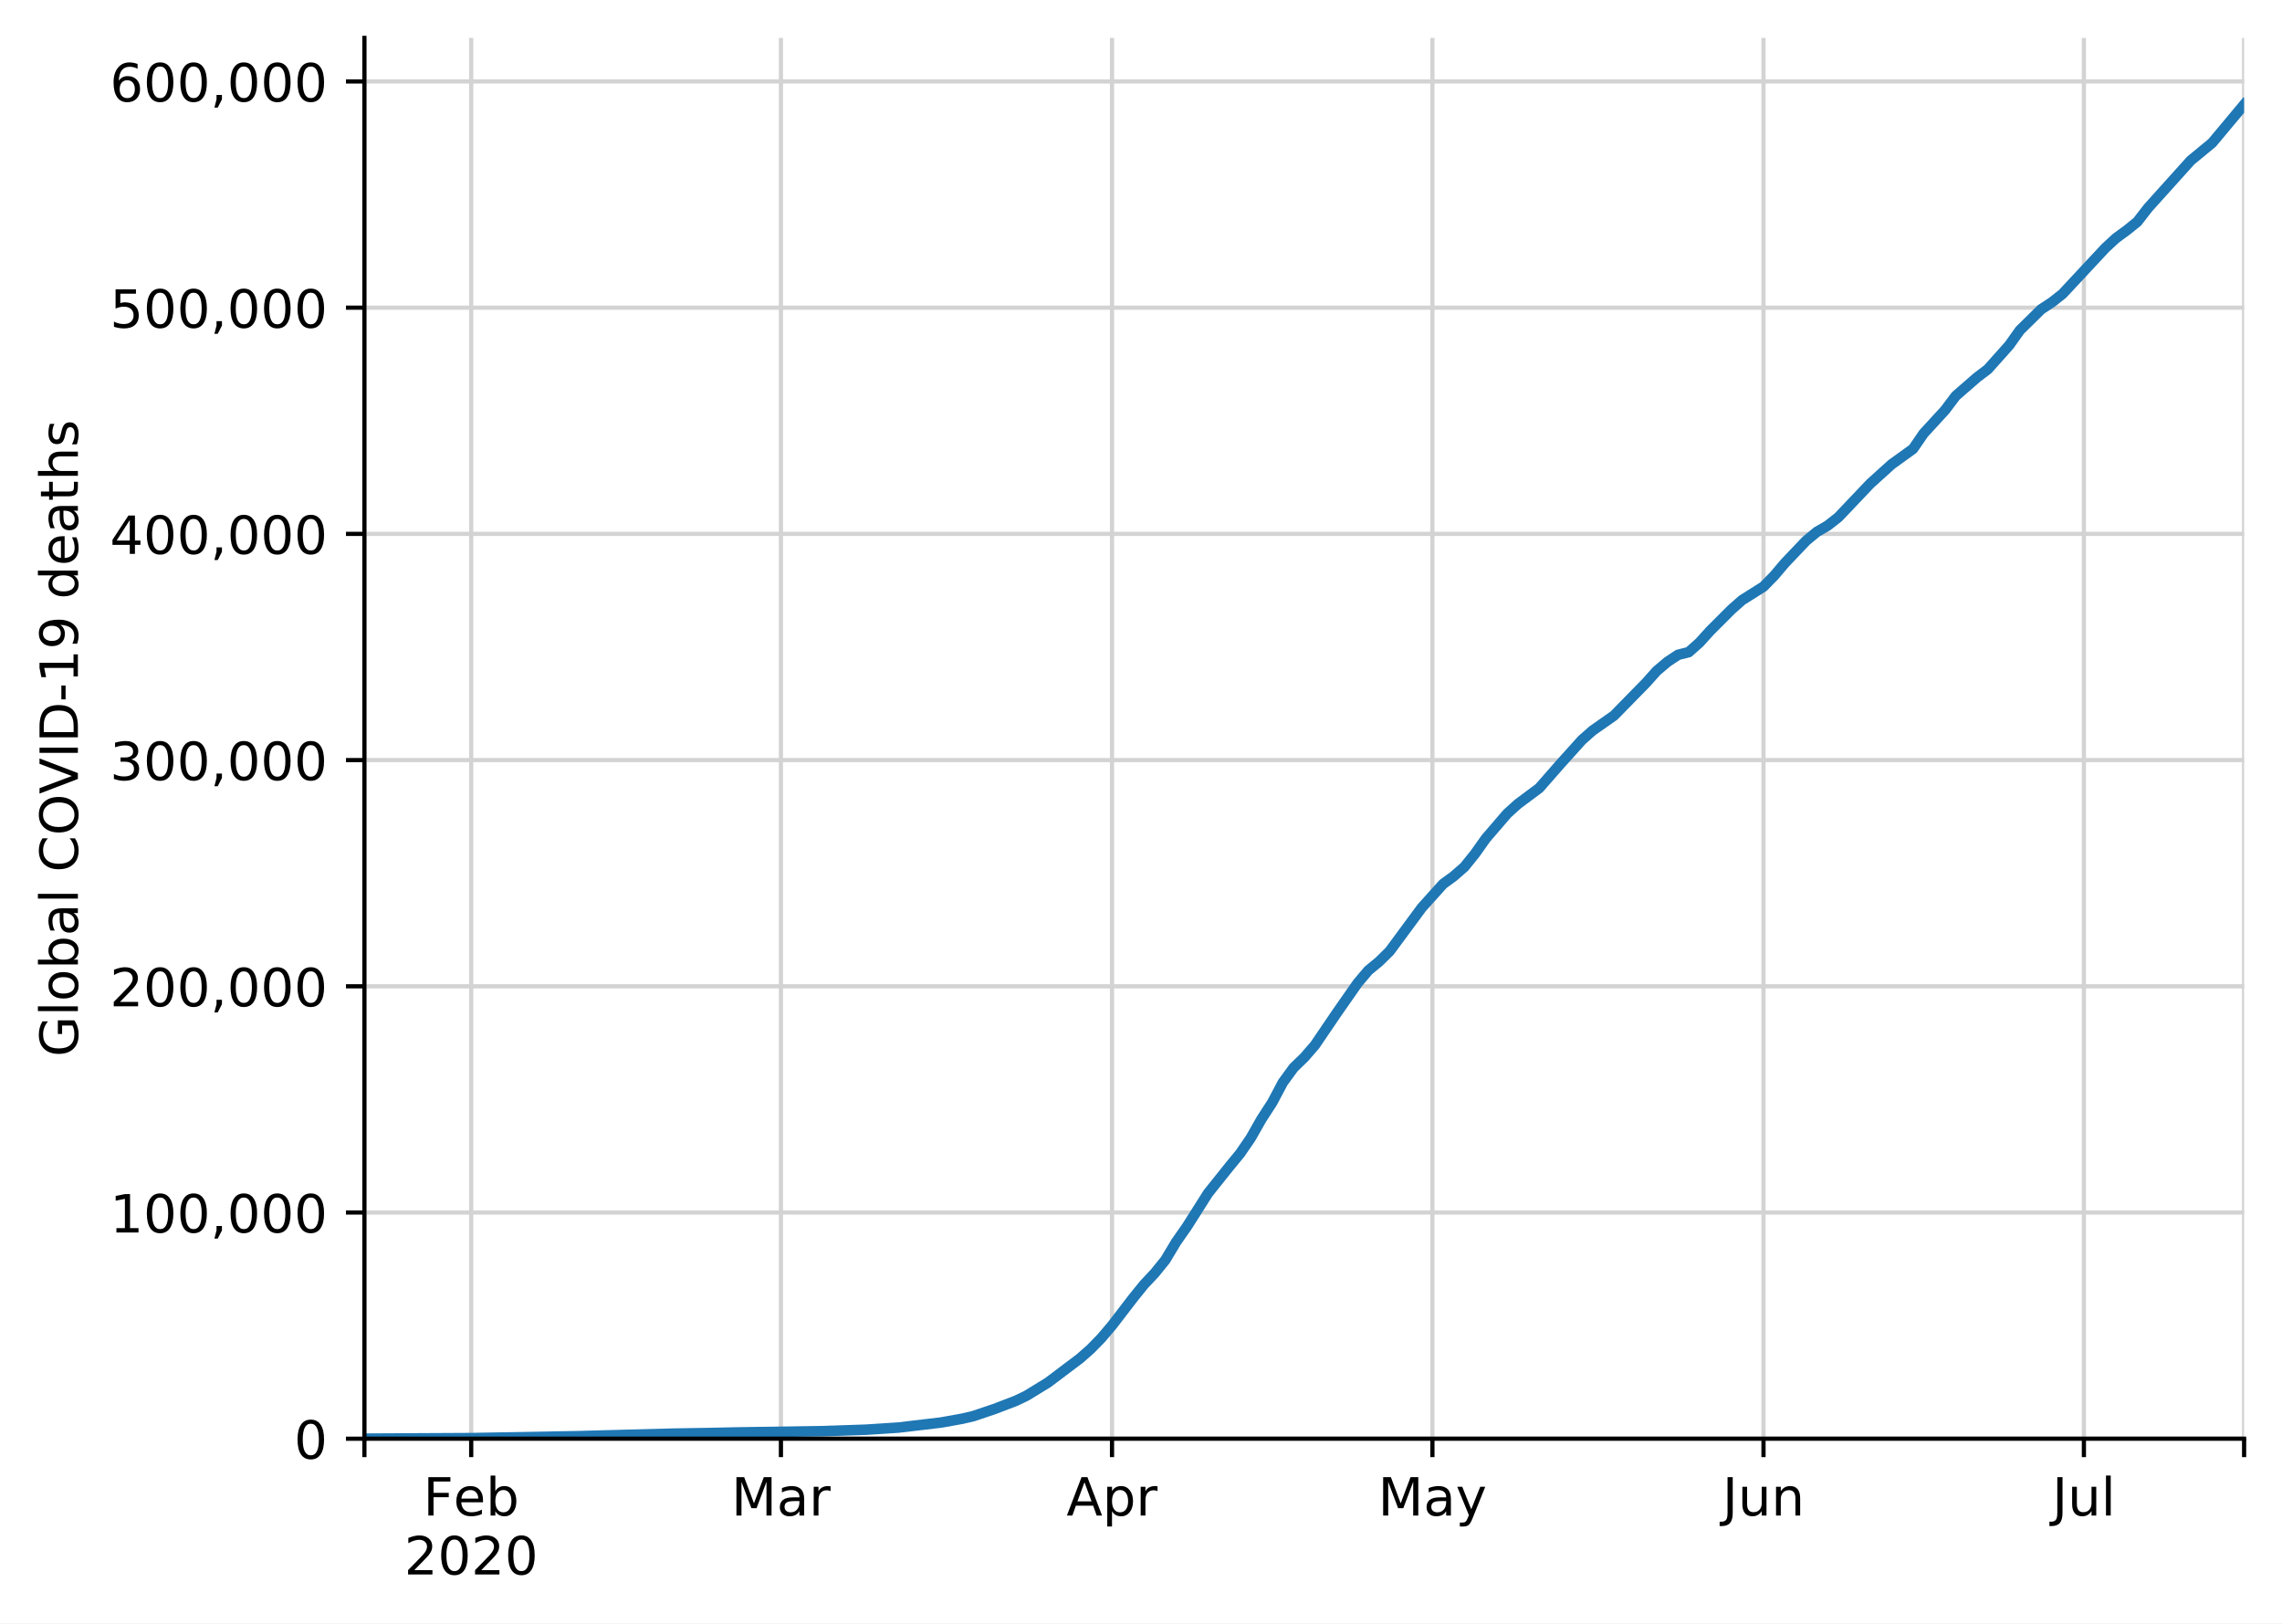
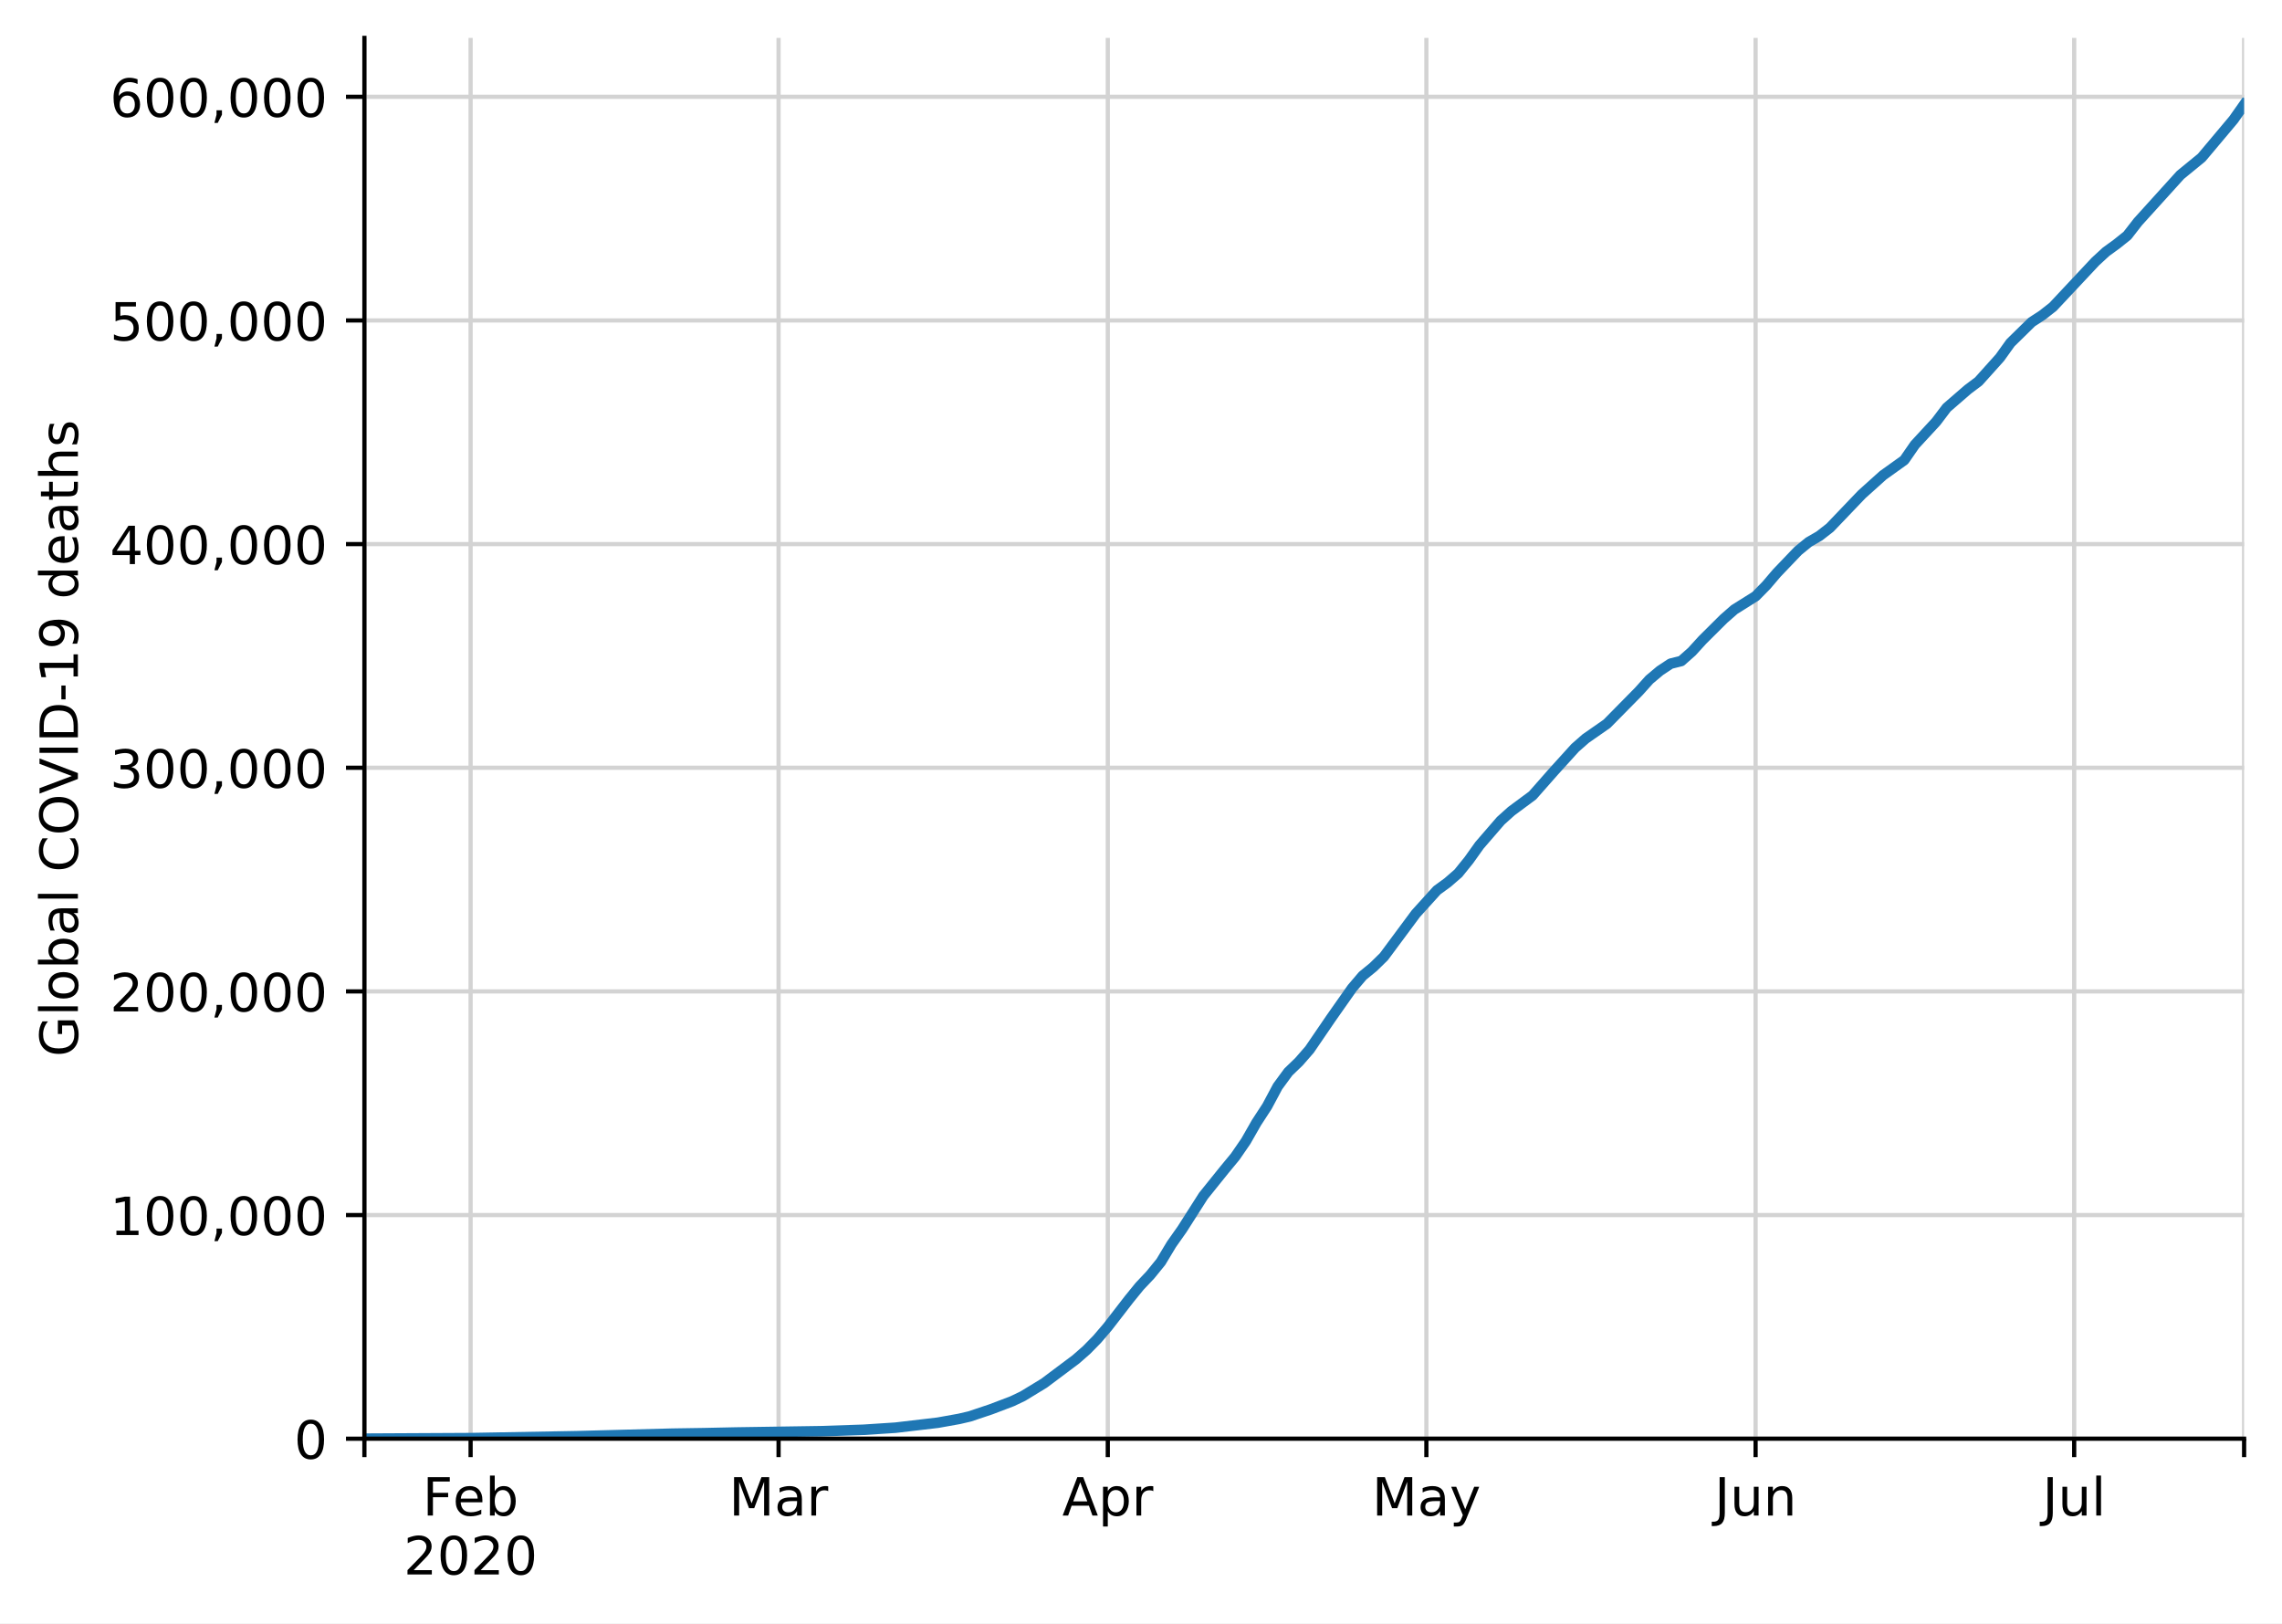
<svg xmlns="http://www.w3.org/2000/svg" xmlns:xlink="http://www.w3.org/1999/xlink" height="308.388pt" version="1.1" viewBox="0 0 433.551 308.388" width="433.551pt">
  <defs>
    <style type="text/css">
*{stroke-linecap:butt;stroke-linejoin:round;}
  </style>
  </defs>
  <g id="figure_1">
    <g id="patch_1">
      <path d="M 0 308.388  L 433.551 308.388  L 433.551 0  L 0 0  z " style="fill:#ffffff;" />
    </g>
    <g id="axes_1">
      <g id="patch_2">
        <path d="M 69.231 273.312  L 426.351 273.312  L 426.351 7.2  L 69.231 7.2  z " style="fill:#ffffff;" />
      </g>
      <g id="matplotlib.axis_1">
        <g id="xtick_1">
          <g id="line2d_1">
-             <path clip-path="url(#p2f08dda830)" d="M 69.231 273.312  L 69.231 7.2  " style="fill:none;stroke:#d3d3d3;stroke-linecap:square;stroke-width:0.8;" />
+             <path clip-path="url(#p3491b762e9)" d="M 69.231 273.312  L 69.231 7.2  " style="fill:none;stroke:#d3d3d3;stroke-linecap:square;stroke-width:0.8;" />
          </g>
          <g id="line2d_2">
            <defs>
-               <path d="M 0 0  L 0 3.5  " id="m5b307351af" style="stroke:#000000;stroke-width:0.8;" />
-             </defs>
-             <g>
-               <use style="stroke:#000000;stroke-width:0.8;" x="69.231" xlink:href="#m5b307351af" y="273.312" />
+               <path d="M 0 0  L 0 3.5  " id="m72e14ac298" style="stroke:#000000;stroke-width:0.8;" />
+             </defs>
+             <g>
+               <use style="stroke:#000000;stroke-width:0.8;" x="69.231" xlink:href="#m72e14ac298" y="273.312" />
            </g>
          </g>
        </g>
        <g id="xtick_2">
          <g id="line2d_3">
-             <path clip-path="url(#p2f08dda830)" d="M 89.522 273.312  L 89.522 7.2  " style="fill:none;stroke:#d3d3d3;stroke-linecap:square;stroke-width:0.8;" />
+             <path clip-path="url(#p3491b762e9)" d="M 89.408 273.312  L 89.408 7.2  " style="fill:none;stroke:#d3d3d3;stroke-linecap:square;stroke-width:0.8;" />
          </g>
          <g id="line2d_4">
            <g>
-               <use style="stroke:#000000;stroke-width:0.8;" x="89.522" xlink:href="#m5b307351af" y="273.312" />
+               <use style="stroke:#000000;stroke-width:0.8;" x="89.408" xlink:href="#m72e14ac298" y="273.312" />
            </g>
          </g>
          <g id="text_1">
            <defs>
              <path d="M 9.812 72.906  L 51.703 72.906  L 51.703 64.594  L 19.672 64.594  L 19.672 43.109  L 48.578 43.109  L 48.578 34.812  L 19.672 34.812  L 19.672 0  L 9.812 0  z " id="DejaVuSans-70" />
              <path d="M 56.203 29.594  L 56.203 25.203  L 14.891 25.203  Q 15.484 15.922 20.484 11.062  Q 25.484 6.203 34.422 6.203  Q 39.594 6.203 44.453 7.469  Q 49.312 8.734 54.109 11.281  L 54.109 2.781  Q 49.266 0.734 44.188 -0.344  Q 39.109 -1.422 33.891 -1.422  Q 20.797 -1.422 13.156 6.188  Q 5.516 13.812 5.516 26.812  Q 5.516 40.234 12.766 48.109  Q 20.016 56 32.328 56  Q 43.359 56 49.781 48.891  Q 56.203 41.797 56.203 29.594  z M 47.219 32.234  Q 47.125 39.594 43.094 43.984  Q 39.062 48.391 32.422 48.391  Q 24.906 48.391 20.391 44.141  Q 15.875 39.891 15.188 32.172  z " id="DejaVuSans-101" />
              <path d="M 48.688 27.297  Q 48.688 37.203 44.609 42.844  Q 40.531 48.484 33.406 48.484  Q 26.266 48.484 22.188 42.844  Q 18.109 37.203 18.109 27.297  Q 18.109 17.391 22.188 11.75  Q 26.266 6.109 33.406 6.109  Q 40.531 6.109 44.609 11.75  Q 48.688 17.391 48.688 27.297  z M 18.109 46.391  Q 20.953 51.266 25.266 53.625  Q 29.594 56 35.594 56  Q 45.562 56 51.781 48.094  Q 58.016 40.188 58.016 27.297  Q 58.016 14.406 51.781 6.484  Q 45.562 -1.422 35.594 -1.422  Q 29.594 -1.422 25.266 0.953  Q 20.953 3.328 18.109 8.203  L 18.109 0  L 9.078 0  L 9.078 75.984  L 18.109 75.984  z " id="DejaVuSans-98" />
            </defs>
-             <g transform="translate(80.3995 287.9104)scale(0.1 -0.1)">
+             <g transform="translate(80.28486 287.9104)scale(0.1 -0.1)">
              <use xlink:href="#DejaVuSans-70" />
              <use x="57.441" xlink:href="#DejaVuSans-101" />
              <use x="118.965" xlink:href="#DejaVuSans-98" />
            </g>
            <defs>
              <path d="M 19.188 8.297  L 53.609 8.297  L 53.609 0  L 7.328 0  L 7.328 8.297  Q 12.938 14.109 22.625 23.891  Q 32.328 33.688 34.812 36.531  Q 39.547 41.844 41.422 45.531  Q 43.312 49.219 43.312 52.781  Q 43.312 58.594 39.234 62.25  Q 35.156 65.922 28.609 65.922  Q 23.969 65.922 18.812 64.312  Q 13.672 62.703 7.812 59.422  L 7.812 69.391  Q 13.766 71.781 18.938 73  Q 24.125 74.219 28.422 74.219  Q 39.75 74.219 46.484 68.547  Q 53.219 62.891 53.219 53.422  Q 53.219 48.922 51.531 44.891  Q 49.859 40.875 45.406 35.406  Q 44.188 33.984 37.641 27.219  Q 31.109 20.453 19.188 8.297  z " id="DejaVuSans-50" />
              <path d="M 31.781 66.406  Q 24.172 66.406 20.328 58.906  Q 16.5 51.422 16.5 36.375  Q 16.5 21.391 20.328 13.891  Q 24.172 6.391 31.781 6.391  Q 39.453 6.391 43.281 13.891  Q 47.125 21.391 47.125 36.375  Q 47.125 51.422 43.281 58.906  Q 39.453 66.406 31.781 66.406  z M 31.781 74.219  Q 44.047 74.219 50.516 64.516  Q 56.984 54.828 56.984 36.375  Q 56.984 17.969 50.516 8.266  Q 44.047 -1.422 31.781 -1.422  Q 19.531 -1.422 13.062 8.266  Q 6.594 17.969 6.594 36.375  Q 6.594 54.828 13.062 64.516  Q 19.531 74.219 31.781 74.219  z " id="DejaVuSans-48" />
            </defs>
-             <g transform="translate(76.79716 299.1082)scale(0.1 -0.1)">
+             <g transform="translate(76.68252 299.1082)scale(0.1 -0.1)">
              <use xlink:href="#DejaVuSans-50" />
              <use x="63.623" xlink:href="#DejaVuSans-48" />
              <use x="127.246" xlink:href="#DejaVuSans-50" />
              <use x="190.869" xlink:href="#DejaVuSans-48" />
            </g>
          </g>
        </g>
        <g id="xtick_3">
          <g id="line2d_5">
-             <path clip-path="url(#p2f08dda830)" d="M 148.366 273.312  L 148.366 7.2  " style="fill:none;stroke:#d3d3d3;stroke-linecap:square;stroke-width:0.8;" />
+             <path clip-path="url(#p3491b762e9)" d="M 147.919 273.312  L 147.919 7.2  " style="fill:none;stroke:#d3d3d3;stroke-linecap:square;stroke-width:0.8;" />
          </g>
          <g id="line2d_6">
            <g>
-               <use style="stroke:#000000;stroke-width:0.8;" x="148.366" xlink:href="#m5b307351af" y="273.312" />
+               <use style="stroke:#000000;stroke-width:0.8;" x="147.919" xlink:href="#m72e14ac298" y="273.312" />
            </g>
          </g>
          <g id="text_2">
            <defs>
              <path d="M 9.812 72.906  L 24.516 72.906  L 43.109 23.297  L 61.812 72.906  L 76.516 72.906  L 76.516 0  L 66.891 0  L 66.891 64.016  L 48.094 14.016  L 38.188 14.016  L 19.391 64.016  L 19.391 0  L 9.812 0  z " id="DejaVuSans-77" />
              <path d="M 34.281 27.484  Q 23.391 27.484 19.188 25  Q 14.984 22.516 14.984 16.5  Q 14.984 11.719 18.141 8.906  Q 21.297 6.109 26.703 6.109  Q 34.188 6.109 38.703 11.406  Q 43.219 16.703 43.219 25.484  L 43.219 27.484  z M 52.203 31.203  L 52.203 0  L 43.219 0  L 43.219 8.297  Q 40.141 3.328 35.547 0.953  Q 30.953 -1.422 24.312 -1.422  Q 15.922 -1.422 10.953 3.297  Q 6 8.016 6 15.922  Q 6 25.141 12.172 29.828  Q 18.359 34.516 30.609 34.516  L 43.219 34.516  L 43.219 35.406  Q 43.219 41.609 39.141 45  Q 35.062 48.391 27.688 48.391  Q 23 48.391 18.547 47.266  Q 14.109 46.141 10.016 43.891  L 10.016 52.203  Q 14.938 54.109 19.578 55.047  Q 24.219 56 28.609 56  Q 40.484 56 46.344 49.844  Q 52.203 43.703 52.203 31.203  z " id="DejaVuSans-97" />
              <path d="M 41.109 46.297  Q 39.594 47.172 37.812 47.578  Q 36.031 48 33.891 48  Q 26.266 48 22.188 43.047  Q 18.109 38.094 18.109 28.812  L 18.109 0  L 9.078 0  L 9.078 54.688  L 18.109 54.688  L 18.109 46.188  Q 20.953 51.172 25.484 53.578  Q 30.031 56 36.531 56  Q 37.453 56 38.578 55.875  Q 39.703 55.766 41.062 55.516  z " id="DejaVuSans-114" />
            </defs>
-             <g transform="translate(138.9322 287.9104)scale(0.1 -0.1)">
+             <g transform="translate(138.4851 287.9104)scale(0.1 -0.1)">
              <use xlink:href="#DejaVuSans-77" />
              <use x="86.279" xlink:href="#DejaVuSans-97" />
              <use x="147.559" xlink:href="#DejaVuSans-114" />
            </g>
          </g>
        </g>
        <g id="xtick_4">
          <g id="line2d_7">
-             <path clip-path="url(#p2f08dda830)" d="M 211.268 273.312  L 211.268 7.2  " style="fill:none;stroke:#d3d3d3;stroke-linecap:square;stroke-width:0.8;" />
+             <path clip-path="url(#p3491b762e9)" d="M 210.465 273.312  L 210.465 7.2  " style="fill:none;stroke:#d3d3d3;stroke-linecap:square;stroke-width:0.8;" />
          </g>
          <g id="line2d_8">
            <g>
-               <use style="stroke:#000000;stroke-width:0.8;" x="211.268" xlink:href="#m5b307351af" y="273.312" />
+               <use style="stroke:#000000;stroke-width:0.8;" x="210.465" xlink:href="#m72e14ac298" y="273.312" />
            </g>
          </g>
          <g id="text_3">
            <defs>
              <path d="M 34.188 63.188  L 20.797 26.906  L 47.609 26.906  z M 28.609 72.906  L 39.797 72.906  L 67.578 0  L 57.328 0  L 50.688 18.703  L 17.828 18.703  L 11.188 0  L 0.781 0  z " id="DejaVuSans-65" />
              <path d="M 18.109 8.203  L 18.109 -20.797  L 9.078 -20.797  L 9.078 54.688  L 18.109 54.688  L 18.109 46.391  Q 20.953 51.266 25.266 53.625  Q 29.594 56 35.594 56  Q 45.562 56 51.781 48.094  Q 58.016 40.188 58.016 27.297  Q 58.016 14.406 51.781 6.484  Q 45.562 -1.422 35.594 -1.422  Q 29.594 -1.422 25.266 0.953  Q 20.953 3.328 18.109 8.203  z M 48.688 27.297  Q 48.688 37.203 44.609 42.844  Q 40.531 48.484 33.406 48.484  Q 26.266 48.484 22.188 42.844  Q 18.109 37.203 18.109 27.297  Q 18.109 17.391 22.188 11.75  Q 26.266 6.109 33.406 6.109  Q 40.531 6.109 44.609 11.75  Q 48.688 17.391 48.688 27.297  z " id="DejaVuSans-112" />
            </defs>
-             <g transform="translate(202.6176 287.9104)scale(0.1 -0.1)">
+             <g transform="translate(201.8151 287.9104)scale(0.1 -0.1)">
              <use xlink:href="#DejaVuSans-65" />
              <use x="68.408" xlink:href="#DejaVuSans-112" />
              <use x="131.885" xlink:href="#DejaVuSans-114" />
            </g>
          </g>
        </g>
        <g id="xtick_5">
          <g id="line2d_9">
-             <path clip-path="url(#p2f08dda830)" d="M 272.14 273.312  L 272.14 7.2  " style="fill:none;stroke:#d3d3d3;stroke-linecap:square;stroke-width:0.8;" />
+             <path clip-path="url(#p3491b762e9)" d="M 270.994 273.312  L 270.994 7.2  " style="fill:none;stroke:#d3d3d3;stroke-linecap:square;stroke-width:0.8;" />
          </g>
          <g id="line2d_10">
            <g>
-               <use style="stroke:#000000;stroke-width:0.8;" x="272.14" xlink:href="#m5b307351af" y="273.312" />
+               <use style="stroke:#000000;stroke-width:0.8;" x="270.994" xlink:href="#m72e14ac298" y="273.312" />
            </g>
          </g>
          <g id="text_4">
            <defs>
              <path d="M 32.172 -5.078  Q 28.375 -14.844 24.75 -17.812  Q 21.141 -20.797 15.094 -20.797  L 7.906 -20.797  L 7.906 -13.281  L 13.188 -13.281  Q 16.891 -13.281 18.938 -11.516  Q 21 -9.766 23.484 -3.219  L 25.094 0.875  L 2.984 54.688  L 12.5 54.688  L 29.594 11.922  L 46.688 54.688  L 56.203 54.688  z " id="DejaVuSans-121" />
            </defs>
-             <g transform="translate(261.8028 287.9104)scale(0.1 -0.1)">
+             <g transform="translate(260.6565 287.9104)scale(0.1 -0.1)">
              <use xlink:href="#DejaVuSans-77" />
              <use x="86.279" xlink:href="#DejaVuSans-97" />
              <use x="147.559" xlink:href="#DejaVuSans-121" />
            </g>
          </g>
        </g>
        <g id="xtick_6">
          <g id="line2d_11">
-             <path clip-path="url(#p2f08dda830)" d="M 335.042 273.312  L 335.042 7.2  " style="fill:none;stroke:#d3d3d3;stroke-linecap:square;stroke-width:0.8;" />
+             <path clip-path="url(#p3491b762e9)" d="M 333.54 273.312  L 333.54 7.2  " style="fill:none;stroke:#d3d3d3;stroke-linecap:square;stroke-width:0.8;" />
          </g>
          <g id="line2d_12">
            <g>
-               <use style="stroke:#000000;stroke-width:0.8;" x="335.042" xlink:href="#m5b307351af" y="273.312" />
+               <use style="stroke:#000000;stroke-width:0.8;" x="333.54" xlink:href="#m72e14ac298" y="273.312" />
            </g>
          </g>
          <g id="text_5">
            <defs>
              <path d="M 9.812 72.906  L 19.672 72.906  L 19.672 5.078  Q 19.672 -8.109 14.672 -14.062  Q 9.672 -20.016 -1.422 -20.016  L -5.172 -20.016  L -5.172 -11.719  L -2.094 -11.719  Q 4.438 -11.719 7.125 -8.047  Q 9.812 -4.391 9.812 5.078  z " id="DejaVuSans-74" />
              <path d="M 8.5 21.578  L 8.5 54.688  L 17.484 54.688  L 17.484 21.922  Q 17.484 14.156 20.5 10.266  Q 23.531 6.391 29.594 6.391  Q 36.859 6.391 41.078 11.031  Q 45.312 15.672 45.312 23.688  L 45.312 54.688  L 54.297 54.688  L 54.297 0  L 45.312 0  L 45.312 8.406  Q 42.047 3.422 37.719 1  Q 33.406 -1.422 27.688 -1.422  Q 18.266 -1.422 13.375 4.438  Q 8.5 10.297 8.5 21.578  z M 31.109 56  z " id="DejaVuSans-117" />
              <path d="M 54.891 33.016  L 54.891 0  L 45.906 0  L 45.906 32.719  Q 45.906 40.484 42.875 44.328  Q 39.844 48.188 33.797 48.188  Q 26.516 48.188 22.312 43.547  Q 18.109 38.922 18.109 30.906  L 18.109 0  L 9.078 0  L 9.078 54.688  L 18.109 54.688  L 18.109 46.188  Q 21.344 51.125 25.703 53.562  Q 30.078 56 35.797 56  Q 45.219 56 50.047 50.172  Q 54.891 44.344 54.891 33.016  z " id="DejaVuSans-110" />
            </defs>
-             <g transform="translate(327.2297 287.9104)scale(0.1 -0.1)">
+             <g transform="translate(325.7279 287.9104)scale(0.1 -0.1)">
              <use xlink:href="#DejaVuSans-74" />
              <use x="29.492" xlink:href="#DejaVuSans-117" />
              <use x="92.871" xlink:href="#DejaVuSans-110" />
            </g>
          </g>
        </g>
        <g id="xtick_7">
          <g id="line2d_13">
-             <path clip-path="url(#p2f08dda830)" d="M 395.915 273.312  L 395.915 7.2  " style="fill:none;stroke:#d3d3d3;stroke-linecap:square;stroke-width:0.8;" />
+             <path clip-path="url(#p3491b762e9)" d="M 394.069 273.312  L 394.069 7.2  " style="fill:none;stroke:#d3d3d3;stroke-linecap:square;stroke-width:0.8;" />
          </g>
          <g id="line2d_14">
            <g>
-               <use style="stroke:#000000;stroke-width:0.8;" x="395.915" xlink:href="#m5b307351af" y="273.312" />
+               <use style="stroke:#000000;stroke-width:0.8;" x="394.069" xlink:href="#m72e14ac298" y="273.312" />
            </g>
          </g>
          <g id="text_6">
            <defs>
              <path d="M 9.422 75.984  L 18.406 75.984  L 18.406 0  L 9.422 0  z " id="DejaVuSans-108" />
            </defs>
-             <g transform="translate(389.8821 287.9104)scale(0.1 -0.1)">
+             <g transform="translate(388.0364 287.9104)scale(0.1 -0.1)">
              <use xlink:href="#DejaVuSans-74" />
              <use x="29.492" xlink:href="#DejaVuSans-117" />
              <use x="92.871" xlink:href="#DejaVuSans-108" />
            </g>
          </g>
        </g>
        <g id="xtick_8">
          <g id="line2d_15">
-             <path clip-path="url(#p2f08dda830)" d="M 426.351 273.312  L 426.351 7.2  " style="fill:none;stroke:#d3d3d3;stroke-linecap:square;stroke-width:0.8;" />
+             <path clip-path="url(#p3491b762e9)" d="M 426.351 273.312  L 426.351 7.2  " style="fill:none;stroke:#d3d3d3;stroke-linecap:square;stroke-width:0.8;" />
          </g>
          <g id="line2d_16">
            <g>
-               <use style="stroke:#000000;stroke-width:0.8;" x="426.351" xlink:href="#m5b307351af" y="273.312" />
+               <use style="stroke:#000000;stroke-width:0.8;" x="426.351" xlink:href="#m72e14ac298" y="273.312" />
            </g>
          </g>
        </g>
      </g>
      <g id="matplotlib.axis_2">
        <g id="ytick_1">
          <g id="line2d_17">
-             <path clip-path="url(#p2f08dda830)" d="M 69.231 273.312  L 426.351 273.312  " style="fill:none;stroke:#d3d3d3;stroke-linecap:square;stroke-width:0.8;" />
+             <path clip-path="url(#p3491b762e9)" d="M 69.231 273.312  L 426.351 273.312  " style="fill:none;stroke:#d3d3d3;stroke-linecap:square;stroke-width:0.8;" />
          </g>
          <g id="line2d_18">
            <defs>
-               <path d="M 0 0  L -3.5 0  " id="ma079f1d6f2" style="stroke:#000000;stroke-width:0.8;" />
-             </defs>
-             <g>
-               <use style="stroke:#000000;stroke-width:0.8;" x="69.231" xlink:href="#ma079f1d6f2" y="273.312" />
+               <path d="M 0 0  L -3.5 0  " id="m84eafe4d42" style="stroke:#000000;stroke-width:0.8;" />
+             </defs>
+             <g>
+               <use style="stroke:#000000;stroke-width:0.8;" x="69.231" xlink:href="#m84eafe4d42" y="273.312" />
            </g>
          </g>
          <g id="text_7">
            <g transform="translate(55.86875 277.1112)scale(0.1 -0.1)">
              <use xlink:href="#DejaVuSans-48" />
            </g>
          </g>
        </g>
        <g id="ytick_2">
          <g id="line2d_19">
-             <path clip-path="url(#p2f08dda830)" d="M 69.231 230.34  L 426.351 230.34  " style="fill:none;stroke:#d3d3d3;stroke-linecap:square;stroke-width:0.8;" />
+             <path clip-path="url(#p3491b762e9)" d="M 69.231 230.825  L 426.351 230.825  " style="fill:none;stroke:#d3d3d3;stroke-linecap:square;stroke-width:0.8;" />
          </g>
          <g id="line2d_20">
            <g>
-               <use style="stroke:#000000;stroke-width:0.8;" x="69.231" xlink:href="#ma079f1d6f2" y="230.34" />
+               <use style="stroke:#000000;stroke-width:0.8;" x="69.231" xlink:href="#m84eafe4d42" y="230.825" />
            </g>
          </g>
          <g id="text_8">
            <defs>
              <path d="M 12.406 8.297  L 28.516 8.297  L 28.516 63.922  L 10.984 60.406  L 10.984 69.391  L 28.422 72.906  L 38.281 72.906  L 38.281 8.297  L 54.391 8.297  L 54.391 0  L 12.406 0  z " id="DejaVuSans-49" />
              <path d="M 11.719 12.406  L 22.016 12.406  L 22.016 4  L 14.016 -11.625  L 7.719 -11.625  L 11.719 4  z " id="DejaVuSans-44" />
            </defs>
-             <g transform="translate(20.87813 234.1389)scale(0.1 -0.1)">
+             <g transform="translate(20.87813 234.6246)scale(0.1 -0.1)">
              <use xlink:href="#DejaVuSans-49" />
              <use x="63.623" xlink:href="#DejaVuSans-48" />
              <use x="127.246" xlink:href="#DejaVuSans-48" />
              <use x="190.869" xlink:href="#DejaVuSans-44" />
              <use x="222.656" xlink:href="#DejaVuSans-48" />
              <use x="286.279" xlink:href="#DejaVuSans-48" />
              <use x="349.902" xlink:href="#DejaVuSans-48" />
            </g>
          </g>
        </g>
        <g id="ytick_3">
          <g id="line2d_21">
-             <path clip-path="url(#p2f08dda830)" d="M 69.231 187.367  L 426.351 187.367  " style="fill:none;stroke:#d3d3d3;stroke-linecap:square;stroke-width:0.8;" />
+             <path clip-path="url(#p3491b762e9)" d="M 69.231 188.339  L 426.351 188.339  " style="fill:none;stroke:#d3d3d3;stroke-linecap:square;stroke-width:0.8;" />
          </g>
          <g id="line2d_22">
            <g>
-               <use style="stroke:#000000;stroke-width:0.8;" x="69.231" xlink:href="#ma079f1d6f2" y="187.367" />
+               <use style="stroke:#000000;stroke-width:0.8;" x="69.231" xlink:href="#m84eafe4d42" y="188.339" />
            </g>
          </g>
          <g id="text_9">
-             <g transform="translate(20.87813 191.1666)scale(0.1 -0.1)">
+             <g transform="translate(20.87813 192.138)scale(0.1 -0.1)">
              <use xlink:href="#DejaVuSans-50" />
              <use x="63.623" xlink:href="#DejaVuSans-48" />
              <use x="127.246" xlink:href="#DejaVuSans-48" />
              <use x="190.869" xlink:href="#DejaVuSans-44" />
              <use x="222.656" xlink:href="#DejaVuSans-48" />
              <use x="286.279" xlink:href="#DejaVuSans-48" />
              <use x="349.902" xlink:href="#DejaVuSans-48" />
            </g>
          </g>
        </g>
        <g id="ytick_4">
          <g id="line2d_23">
-             <path clip-path="url(#p2f08dda830)" d="M 69.231 144.395  L 426.351 144.395  " style="fill:none;stroke:#d3d3d3;stroke-linecap:square;stroke-width:0.8;" />
+             <path clip-path="url(#p3491b762e9)" d="M 69.231 145.852  L 426.351 145.852  " style="fill:none;stroke:#d3d3d3;stroke-linecap:square;stroke-width:0.8;" />
          </g>
          <g id="line2d_24">
            <g>
-               <use style="stroke:#000000;stroke-width:0.8;" x="69.231" xlink:href="#ma079f1d6f2" y="144.395" />
+               <use style="stroke:#000000;stroke-width:0.8;" x="69.231" xlink:href="#m84eafe4d42" y="145.852" />
            </g>
          </g>
          <g id="text_10">
            <defs>
              <path d="M 40.578 39.312  Q 47.656 37.797 51.625 33  Q 55.609 28.219 55.609 21.188  Q 55.609 10.406 48.188 4.484  Q 40.766 -1.422 27.094 -1.422  Q 22.516 -1.422 17.656 -0.516  Q 12.797 0.391 7.625 2.203  L 7.625 11.719  Q 11.719 9.328 16.594 8.109  Q 21.484 6.891 26.812 6.891  Q 36.078 6.891 40.938 10.547  Q 45.797 14.203 45.797 21.188  Q 45.797 27.641 41.281 31.266  Q 36.766 34.906 28.719 34.906  L 20.219 34.906  L 20.219 43.016  L 29.109 43.016  Q 36.375 43.016 40.234 45.922  Q 44.094 48.828 44.094 54.297  Q 44.094 59.906 40.109 62.906  Q 36.141 65.922 28.719 65.922  Q 24.656 65.922 20.016 65.031  Q 15.375 64.156 9.812 62.312  L 9.812 71.094  Q 15.438 72.656 20.344 73.438  Q 25.25 74.219 29.594 74.219  Q 40.828 74.219 47.359 69.109  Q 53.906 64.016 53.906 55.328  Q 53.906 49.266 50.438 45.094  Q 46.969 40.922 40.578 39.312  z " id="DejaVuSans-51" />
            </defs>
-             <g transform="translate(20.87813 148.1943)scale(0.1 -0.1)">
+             <g transform="translate(20.87813 149.6514)scale(0.1 -0.1)">
              <use xlink:href="#DejaVuSans-51" />
              <use x="63.623" xlink:href="#DejaVuSans-48" />
              <use x="127.246" xlink:href="#DejaVuSans-48" />
              <use x="190.869" xlink:href="#DejaVuSans-44" />
              <use x="222.656" xlink:href="#DejaVuSans-48" />
              <use x="286.279" xlink:href="#DejaVuSans-48" />
              <use x="349.902" xlink:href="#DejaVuSans-48" />
            </g>
          </g>
        </g>
        <g id="ytick_5">
          <g id="line2d_25">
-             <path clip-path="url(#p2f08dda830)" d="M 69.231 101.423  L 426.351 101.423  " style="fill:none;stroke:#d3d3d3;stroke-linecap:square;stroke-width:0.8;" />
+             <path clip-path="url(#p3491b762e9)" d="M 69.231 103.366  L 426.351 103.366  " style="fill:none;stroke:#d3d3d3;stroke-linecap:square;stroke-width:0.8;" />
          </g>
          <g id="line2d_26">
            <g>
-               <use style="stroke:#000000;stroke-width:0.8;" x="69.231" xlink:href="#ma079f1d6f2" y="101.423" />
+               <use style="stroke:#000000;stroke-width:0.8;" x="69.231" xlink:href="#m84eafe4d42" y="103.366" />
            </g>
          </g>
          <g id="text_11">
            <defs>
              <path d="M 37.797 64.312  L 12.891 25.391  L 37.797 25.391  z M 35.203 72.906  L 47.609 72.906  L 47.609 25.391  L 58.016 25.391  L 58.016 17.188  L 47.609 17.188  L 47.609 0  L 37.797 0  L 37.797 17.188  L 4.891 17.188  L 4.891 26.703  z " id="DejaVuSans-52" />
            </defs>
-             <g transform="translate(20.87813 105.222)scale(0.1 -0.1)">
+             <g transform="translate(20.87813 107.1647)scale(0.1 -0.1)">
              <use xlink:href="#DejaVuSans-52" />
              <use x="63.623" xlink:href="#DejaVuSans-48" />
              <use x="127.246" xlink:href="#DejaVuSans-48" />
              <use x="190.869" xlink:href="#DejaVuSans-44" />
              <use x="222.656" xlink:href="#DejaVuSans-48" />
              <use x="286.279" xlink:href="#DejaVuSans-48" />
              <use x="349.902" xlink:href="#DejaVuSans-48" />
            </g>
          </g>
        </g>
        <g id="ytick_6">
          <g id="line2d_27">
-             <path clip-path="url(#p2f08dda830)" d="M 69.231 58.45  L 426.351 58.45  " style="fill:none;stroke:#d3d3d3;stroke-linecap:square;stroke-width:0.8;" />
+             <path clip-path="url(#p3491b762e9)" d="M 69.231 60.879  L 426.351 60.879  " style="fill:none;stroke:#d3d3d3;stroke-linecap:square;stroke-width:0.8;" />
          </g>
          <g id="line2d_28">
            <g>
-               <use style="stroke:#000000;stroke-width:0.8;" x="69.231" xlink:href="#ma079f1d6f2" y="58.45" />
+               <use style="stroke:#000000;stroke-width:0.8;" x="69.231" xlink:href="#m84eafe4d42" y="60.879" />
            </g>
          </g>
          <g id="text_12">
            <defs>
              <path d="M 10.797 72.906  L 49.516 72.906  L 49.516 64.594  L 19.828 64.594  L 19.828 46.734  Q 21.969 47.469 24.109 47.828  Q 26.266 48.188 28.422 48.188  Q 40.625 48.188 47.75 41.5  Q 54.891 34.812 54.891 23.391  Q 54.891 11.625 47.562 5.094  Q 40.234 -1.422 26.906 -1.422  Q 22.312 -1.422 17.547 -0.641  Q 12.797 0.141 7.719 1.703  L 7.719 11.625  Q 12.109 9.234 16.797 8.062  Q 21.484 6.891 26.703 6.891  Q 35.156 6.891 40.078 11.328  Q 45.016 15.766 45.016 23.391  Q 45.016 31 40.078 35.438  Q 35.156 39.891 26.703 39.891  Q 22.75 39.891 18.812 39.016  Q 14.891 38.141 10.797 36.281  z " id="DejaVuSans-53" />
            </defs>
-             <g transform="translate(20.87813 62.24969)scale(0.1 -0.1)">
+             <g transform="translate(20.87813 64.67811)scale(0.1 -0.1)">
              <use xlink:href="#DejaVuSans-53" />
              <use x="63.623" xlink:href="#DejaVuSans-48" />
              <use x="127.246" xlink:href="#DejaVuSans-48" />
              <use x="190.869" xlink:href="#DejaVuSans-44" />
              <use x="222.656" xlink:href="#DejaVuSans-48" />
              <use x="286.279" xlink:href="#DejaVuSans-48" />
              <use x="349.902" xlink:href="#DejaVuSans-48" />
            </g>
          </g>
        </g>
        <g id="ytick_7">
          <g id="line2d_29">
-             <path clip-path="url(#p2f08dda830)" d="M 69.231 15.478  L 426.351 15.478  " style="fill:none;stroke:#d3d3d3;stroke-linecap:square;stroke-width:0.8;" />
+             <path clip-path="url(#p3491b762e9)" d="M 69.231 18.392  L 426.351 18.392  " style="fill:none;stroke:#d3d3d3;stroke-linecap:square;stroke-width:0.8;" />
          </g>
          <g id="line2d_30">
            <g>
-               <use style="stroke:#000000;stroke-width:0.8;" x="69.231" xlink:href="#ma079f1d6f2" y="15.478" />
+               <use style="stroke:#000000;stroke-width:0.8;" x="69.231" xlink:href="#m84eafe4d42" y="18.392" />
            </g>
          </g>
          <g id="text_13">
            <defs>
              <path d="M 33.016 40.375  Q 26.375 40.375 22.484 35.828  Q 18.609 31.297 18.609 23.391  Q 18.609 15.531 22.484 10.953  Q 26.375 6.391 33.016 6.391  Q 39.656 6.391 43.531 10.953  Q 47.406 15.531 47.406 23.391  Q 47.406 31.297 43.531 35.828  Q 39.656 40.375 33.016 40.375  z M 52.594 71.297  L 52.594 62.312  Q 48.875 64.062 45.094 64.984  Q 41.312 65.922 37.594 65.922  Q 27.828 65.922 22.672 59.328  Q 17.531 52.734 16.797 39.406  Q 19.672 43.656 24.016 45.922  Q 28.375 48.188 33.594 48.188  Q 44.578 48.188 50.953 41.516  Q 57.328 34.859 57.328 23.391  Q 57.328 12.156 50.688 5.359  Q 44.047 -1.422 33.016 -1.422  Q 20.359 -1.422 13.672 8.266  Q 6.984 17.969 6.984 36.375  Q 6.984 53.656 15.188 63.938  Q 23.391 74.219 37.203 74.219  Q 40.922 74.219 44.703 73.484  Q 48.484 72.75 52.594 71.297  z " id="DejaVuSans-54" />
            </defs>
-             <g transform="translate(20.87813 19.27738)scale(0.1 -0.1)">
+             <g transform="translate(20.87813 22.19149)scale(0.1 -0.1)">
              <use xlink:href="#DejaVuSans-54" />
              <use x="63.623" xlink:href="#DejaVuSans-48" />
              <use x="127.246" xlink:href="#DejaVuSans-48" />
              <use x="190.869" xlink:href="#DejaVuSans-44" />
              <use x="222.656" xlink:href="#DejaVuSans-48" />
              <use x="286.279" xlink:href="#DejaVuSans-48" />
              <use x="349.902" xlink:href="#DejaVuSans-48" />
            </g>
          </g>
        </g>
        <g id="text_14">
          <defs>
            <path d="M 59.516 10.406  L 59.516 29.984  L 43.406 29.984  L 43.406 38.094  L 69.281 38.094  L 69.281 6.781  Q 63.578 2.734 56.688 0.656  Q 49.812 -1.422 42 -1.422  Q 24.906 -1.422 15.25 8.562  Q 5.609 18.562 5.609 36.375  Q 5.609 54.25 15.25 64.234  Q 24.906 74.219 42 74.219  Q 49.125 74.219 55.547 72.453  Q 61.969 70.703 67.391 67.281  L 67.391 56.781  Q 61.922 61.422 55.766 63.766  Q 49.609 66.109 42.828 66.109  Q 29.438 66.109 22.719 58.641  Q 16.016 51.172 16.016 36.375  Q 16.016 21.625 22.719 14.156  Q 29.438 6.688 42.828 6.688  Q 48.047 6.688 52.141 7.594  Q 56.25 8.5 59.516 10.406  z " id="DejaVuSans-71" />
            <path d="M 30.609 48.391  Q 23.391 48.391 19.188 42.75  Q 14.984 37.109 14.984 27.297  Q 14.984 17.484 19.156 11.844  Q 23.344 6.203 30.609 6.203  Q 37.797 6.203 41.984 11.859  Q 46.188 17.531 46.188 27.297  Q 46.188 37.016 41.984 42.703  Q 37.797 48.391 30.609 48.391  z M 30.609 56  Q 42.328 56 49.016 48.375  Q 55.719 40.766 55.719 27.297  Q 55.719 13.875 49.016 6.219  Q 42.328 -1.422 30.609 -1.422  Q 18.844 -1.422 12.172 6.219  Q 5.516 13.875 5.516 27.297  Q 5.516 40.766 12.172 48.375  Q 18.844 56 30.609 56  z " id="DejaVuSans-111" />
            <path id="DejaVuSans-32" />
            <path d="M 64.406 67.281  L 64.406 56.891  Q 59.422 61.531 53.781 63.812  Q 48.141 66.109 41.797 66.109  Q 29.297 66.109 22.656 58.469  Q 16.016 50.828 16.016 36.375  Q 16.016 21.969 22.656 14.328  Q 29.297 6.688 41.797 6.688  Q 48.141 6.688 53.781 8.984  Q 59.422 11.281 64.406 15.922  L 64.406 5.609  Q 59.234 2.094 53.438 0.328  Q 47.656 -1.422 41.219 -1.422  Q 24.656 -1.422 15.125 8.703  Q 5.609 18.844 5.609 36.375  Q 5.609 53.953 15.125 64.078  Q 24.656 74.219 41.219 74.219  Q 47.75 74.219 53.531 72.484  Q 59.328 70.75 64.406 67.281  z " id="DejaVuSans-67" />
            <path d="M 39.406 66.219  Q 28.656 66.219 22.328 58.203  Q 16.016 50.203 16.016 36.375  Q 16.016 22.609 22.328 14.594  Q 28.656 6.594 39.406 6.594  Q 50.141 6.594 56.422 14.594  Q 62.703 22.609 62.703 36.375  Q 62.703 50.203 56.422 58.203  Q 50.141 66.219 39.406 66.219  z M 39.406 74.219  Q 54.734 74.219 63.906 63.938  Q 73.094 53.656 73.094 36.375  Q 73.094 19.141 63.906 8.859  Q 54.734 -1.422 39.406 -1.422  Q 24.031 -1.422 14.812 8.828  Q 5.609 19.094 5.609 36.375  Q 5.609 53.656 14.812 63.938  Q 24.031 74.219 39.406 74.219  z " id="DejaVuSans-79" />
            <path d="M 28.609 0  L 0.781 72.906  L 11.078 72.906  L 34.188 11.531  L 57.328 72.906  L 67.578 72.906  L 39.797 0  z " id="DejaVuSans-86" />
            <path d="M 9.812 72.906  L 19.672 72.906  L 19.672 0  L 9.812 0  z " id="DejaVuSans-73" />
            <path d="M 19.672 64.797  L 19.672 8.109  L 31.594 8.109  Q 46.688 8.109 53.688 14.938  Q 60.688 21.781 60.688 36.531  Q 60.688 51.172 53.688 57.984  Q 46.688 64.797 31.594 64.797  z M 9.812 72.906  L 30.078 72.906  Q 51.266 72.906 61.172 64.094  Q 71.094 55.281 71.094 36.531  Q 71.094 17.672 61.125 8.828  Q 51.172 0 30.078 0  L 9.812 0  z " id="DejaVuSans-68" />
            <path d="M 4.891 31.391  L 31.203 31.391  L 31.203 23.391  L 4.891 23.391  z " id="DejaVuSans-45" />
            <path d="M 10.984 1.516  L 10.984 10.5  Q 14.703 8.734 18.5 7.812  Q 22.312 6.891 25.984 6.891  Q 35.75 6.891 40.891 13.453  Q 46.047 20.016 46.781 33.406  Q 43.953 29.203 39.594 26.953  Q 35.25 24.703 29.984 24.703  Q 19.047 24.703 12.672 31.312  Q 6.297 37.938 6.297 49.422  Q 6.297 60.641 12.938 67.422  Q 19.578 74.219 30.609 74.219  Q 43.266 74.219 49.922 64.516  Q 56.594 54.828 56.594 36.375  Q 56.594 19.141 48.406 8.859  Q 40.234 -1.422 26.422 -1.422  Q 22.703 -1.422 18.891 -0.688  Q 15.094 0.047 10.984 1.516  z M 30.609 32.422  Q 37.25 32.422 41.125 36.953  Q 45.016 41.5 45.016 49.422  Q 45.016 57.281 41.125 61.844  Q 37.25 66.406 30.609 66.406  Q 23.969 66.406 20.094 61.844  Q 16.219 57.281 16.219 49.422  Q 16.219 41.5 20.094 36.953  Q 23.969 32.422 30.609 32.422  z " id="DejaVuSans-57" />
            <path d="M 45.406 46.391  L 45.406 75.984  L 54.391 75.984  L 54.391 0  L 45.406 0  L 45.406 8.203  Q 42.578 3.328 38.25 0.953  Q 33.938 -1.422 27.875 -1.422  Q 17.969 -1.422 11.734 6.484  Q 5.516 14.406 5.516 27.297  Q 5.516 40.188 11.734 48.094  Q 17.969 56 27.875 56  Q 33.938 56 38.25 53.625  Q 42.578 51.266 45.406 46.391  z M 14.797 27.297  Q 14.797 17.391 18.875 11.75  Q 22.953 6.109 30.078 6.109  Q 37.203 6.109 41.297 11.75  Q 45.406 17.391 45.406 27.297  Q 45.406 37.203 41.297 42.844  Q 37.203 48.484 30.078 48.484  Q 22.953 48.484 18.875 42.844  Q 14.797 37.203 14.797 27.297  z " id="DejaVuSans-100" />
            <path d="M 18.312 70.219  L 18.312 54.688  L 36.812 54.688  L 36.812 47.703  L 18.312 47.703  L 18.312 18.016  Q 18.312 11.328 20.141 9.422  Q 21.969 7.516 27.594 7.516  L 36.812 7.516  L 36.812 0  L 27.594 0  Q 17.188 0 13.234 3.875  Q 9.281 7.766 9.281 18.016  L 9.281 47.703  L 2.688 47.703  L 2.688 54.688  L 9.281 54.688  L 9.281 70.219  z " id="DejaVuSans-116" />
            <path d="M 54.891 33.016  L 54.891 0  L 45.906 0  L 45.906 32.719  Q 45.906 40.484 42.875 44.328  Q 39.844 48.188 33.797 48.188  Q 26.516 48.188 22.312 43.547  Q 18.109 38.922 18.109 30.906  L 18.109 0  L 9.078 0  L 9.078 75.984  L 18.109 75.984  L 18.109 46.188  Q 21.344 51.125 25.703 53.562  Q 30.078 56 35.797 56  Q 45.219 56 50.047 50.172  Q 54.891 44.344 54.891 33.016  z " id="DejaVuSans-104" />
            <path d="M 44.281 53.078  L 44.281 44.578  Q 40.484 46.531 36.375 47.5  Q 32.281 48.484 27.875 48.484  Q 21.188 48.484 17.844 46.438  Q 14.5 44.391 14.5 40.281  Q 14.5 37.156 16.891 35.375  Q 19.281 33.594 26.516 31.984  L 29.594 31.297  Q 39.156 29.25 43.188 25.516  Q 47.219 21.781 47.219 15.094  Q 47.219 7.469 41.188 3.016  Q 35.156 -1.422 24.609 -1.422  Q 20.219 -1.422 15.453 -0.562  Q 10.688 0.297 5.422 2  L 5.422 11.281  Q 10.406 8.688 15.234 7.391  Q 20.062 6.109 24.812 6.109  Q 31.156 6.109 34.562 8.281  Q 37.984 10.453 37.984 14.406  Q 37.984 18.062 35.516 20.016  Q 33.062 21.969 24.703 23.781  L 21.578 24.516  Q 13.234 26.266 9.516 29.906  Q 5.812 33.547 5.812 39.891  Q 5.812 47.609 11.281 51.797  Q 16.75 56 26.812 56  Q 31.781 56 36.172 55.266  Q 40.578 54.547 44.281 53.078  z " id="DejaVuSans-115" />
          </defs>
          <g transform="translate(14.79844 200.7708)rotate(-90)scale(0.1 -0.1)">
            <use xlink:href="#DejaVuSans-71" />
            <use x="77.49" xlink:href="#DejaVuSans-108" />
            <use x="105.273" xlink:href="#DejaVuSans-111" />
            <use x="166.455" xlink:href="#DejaVuSans-98" />
            <use x="229.932" xlink:href="#DejaVuSans-97" />
            <use x="291.211" xlink:href="#DejaVuSans-108" />
            <use x="318.994" xlink:href="#DejaVuSans-32" />
            <use x="350.781" xlink:href="#DejaVuSans-67" />
            <use x="420.605" xlink:href="#DejaVuSans-79" />
            <use x="499.301" xlink:href="#DejaVuSans-86" />
            <use x="567.709" xlink:href="#DejaVuSans-73" />
            <use x="597.201" xlink:href="#DejaVuSans-68" />
            <use x="674.203" xlink:href="#DejaVuSans-45" />
            <use x="710.287" xlink:href="#DejaVuSans-49" />
            <use x="773.91" xlink:href="#DejaVuSans-57" />
            <use x="837.533" xlink:href="#DejaVuSans-32" />
            <use x="869.32" xlink:href="#DejaVuSans-100" />
            <use x="932.797" xlink:href="#DejaVuSans-101" />
            <use x="994.32" xlink:href="#DejaVuSans-97" />
            <use x="1055.6" xlink:href="#DejaVuSans-116" />
            <use x="1094.809" xlink:href="#DejaVuSans-104" />
            <use x="1158.188" xlink:href="#DejaVuSans-115" />
          </g>
        </g>
      </g>
      <g id="line2d_31">
-         <path clip-path="url(#p2f08dda830)" d="M 69.231 273.305  L 89.522 273.201  L 109.813 272.834  L 113.871 272.723  L 128.075 272.346  L 134.162 272.251  L 140.249 272.121  L 156.482 271.873  L 164.599 271.599  L 170.686 271.199  L 178.802 270.239  L 182.86 269.508  L 184.889 269.033  L 188.948 267.665  L 193.006 266.111  L 195.035 265.136  L 199.093 262.65  L 205.18 258.065  L 207.209 256.276  L 209.239 254.194  L 211.268 251.807  L 215.326 246.526  L 217.355 244.016  L 219.384 241.858  L 221.413 239.352  L 223.442 235.957  L 225.471 233.062  L 229.529 226.659  L 233.588 221.588  L 235.617 219.119  L 237.646 216.154  L 239.675 212.582  L 241.704 209.453  L 243.733 205.632  L 245.762 202.851  L 247.791 200.887  L 249.82 198.548  L 253.879 192.57  L 257.937 186.758  L 259.966 184.361  L 261.995 182.693  L 264.024 180.695  L 270.111 172.447  L 274.169 167.934  L 276.199 166.451  L 278.228 164.677  L 280.257 162.154  L 282.286 159.288  L 286.344 154.571  L 288.373 152.738  L 292.431 149.713  L 296.489 145.083  L 300.548 140.578  L 302.577 138.786  L 306.635 135.941  L 312.722 129.729  L 314.751 127.459  L 316.78 125.745  L 318.809 124.395  L 320.839 123.889  L 322.868 122.083  L 324.897 119.843  L 328.955 115.785  L 330.984 113.999  L 335.042 111.44  L 337.071 109.367  L 339.1 106.973  L 343.159 102.708  L 345.188 101.04  L 347.217 99.862  L 349.246 98.273  L 355.333 91.87  L 359.391 88.202  L 363.449 85.28  L 365.479 82.329  L 369.537 77.91  L 371.566 75.214  L 375.624 71.686  L 377.653 70.151  L 381.711 65.608  L 383.74 62.76  L 387.799 58.758  L 389.828 57.431  L 391.857 55.832  L 399.973 47.126  L 402.002 45.249  L 404.031 43.769  L 406.06 42.137  L 408.089 39.513  L 416.206 30.495  L 420.264 27.156  L 426.351 19.872  L 426.351 19.872  " style="fill:none;stroke:#1f77b4;stroke-linecap:square;stroke-width:2;" />
+         <path clip-path="url(#p3491b762e9)" d="M 69.231 273.305  L 89.408 273.202  L 109.584 272.839  L 113.619 272.73  L 127.742 272.357  L 133.795 272.263  L 139.848 272.135  L 155.989 271.89  L 164.06 271.618  L 170.113 271.223  L 178.183 270.274  L 182.218 269.551  L 184.236 269.081  L 188.271 267.728  L 192.307 266.193  L 194.324 265.228  L 198.359 262.771  L 204.412 258.237  L 206.43 256.468  L 208.448 254.41  L 210.465 252.05  L 214.5 246.829  L 216.518 244.347  L 218.536 242.214  L 220.553 239.736  L 222.571 236.379  L 224.589 233.517  L 228.624 227.186  L 232.659 222.173  L 234.677 219.731  L 236.694 216.8  L 238.712 213.269  L 240.73 210.174  L 242.747 206.397  L 244.765 203.648  L 246.782 201.706  L 248.8 199.393  L 252.835 193.483  L 256.871 187.737  L 258.888 185.367  L 260.906 183.717  L 262.923 181.742  L 268.976 173.587  L 273.012 169.125  L 275.029 167.658  L 277.047 165.905  L 279.064 163.41  L 281.082 160.577  L 285.117 155.913  L 287.135 154.101  L 291.17 151.11  L 295.205 146.532  L 299.241 142.078  L 301.258 140.306  L 305.294 137.494  L 311.347 131.352  L 313.364 129.107  L 315.382 127.413  L 317.399 126.078  L 319.417 125.578  L 321.435 123.792  L 323.452 121.577  L 327.488 117.565  L 329.505 115.8  L 333.54 113.269  L 335.558 111.22  L 337.576 108.853  L 341.611 104.636  L 343.629 102.987  L 345.646 101.822  L 347.664 100.251  L 353.717 93.92  L 357.752 90.294  L 361.787 87.405  L 363.805 84.488  L 367.84 80.119  L 369.858 77.453  L 373.893 73.964  L 375.911 72.447  L 379.946 67.955  L 381.963 65.14  L 385.999 61.183  L 388.016 59.871  L 390.034 58.29  L 398.104 49.683  L 400.122 47.827  L 402.14 46.363  L 404.157 44.75  L 406.175 42.155  L 414.245 33.239  L 418.281 29.938  L 424.334 22.736  L 426.351 19.872  L 426.351 19.872  " style="fill:none;stroke:#1f77b4;stroke-linecap:square;stroke-width:2;" />
      </g>
      <g id="patch_3">
        <path d="M 69.231 273.312  L 69.231 7.2  " style="fill:none;stroke:#000000;stroke-linecap:square;stroke-linejoin:miter;stroke-width:0.8;" />
      </g>
      <g id="patch_4">
        <path d="M 69.231 273.312  L 426.351 273.312  " style="fill:none;stroke:#000000;stroke-linecap:square;stroke-linejoin:miter;stroke-width:0.8;" />
      </g>
    </g>
  </g>
  <defs>
-     <clipPath id="p2f08dda830">
+     <clipPath id="p3491b762e9">
      <rect height="266.112" width="357.12" x="69.231" y="7.2" />
    </clipPath>
  </defs>
</svg>
